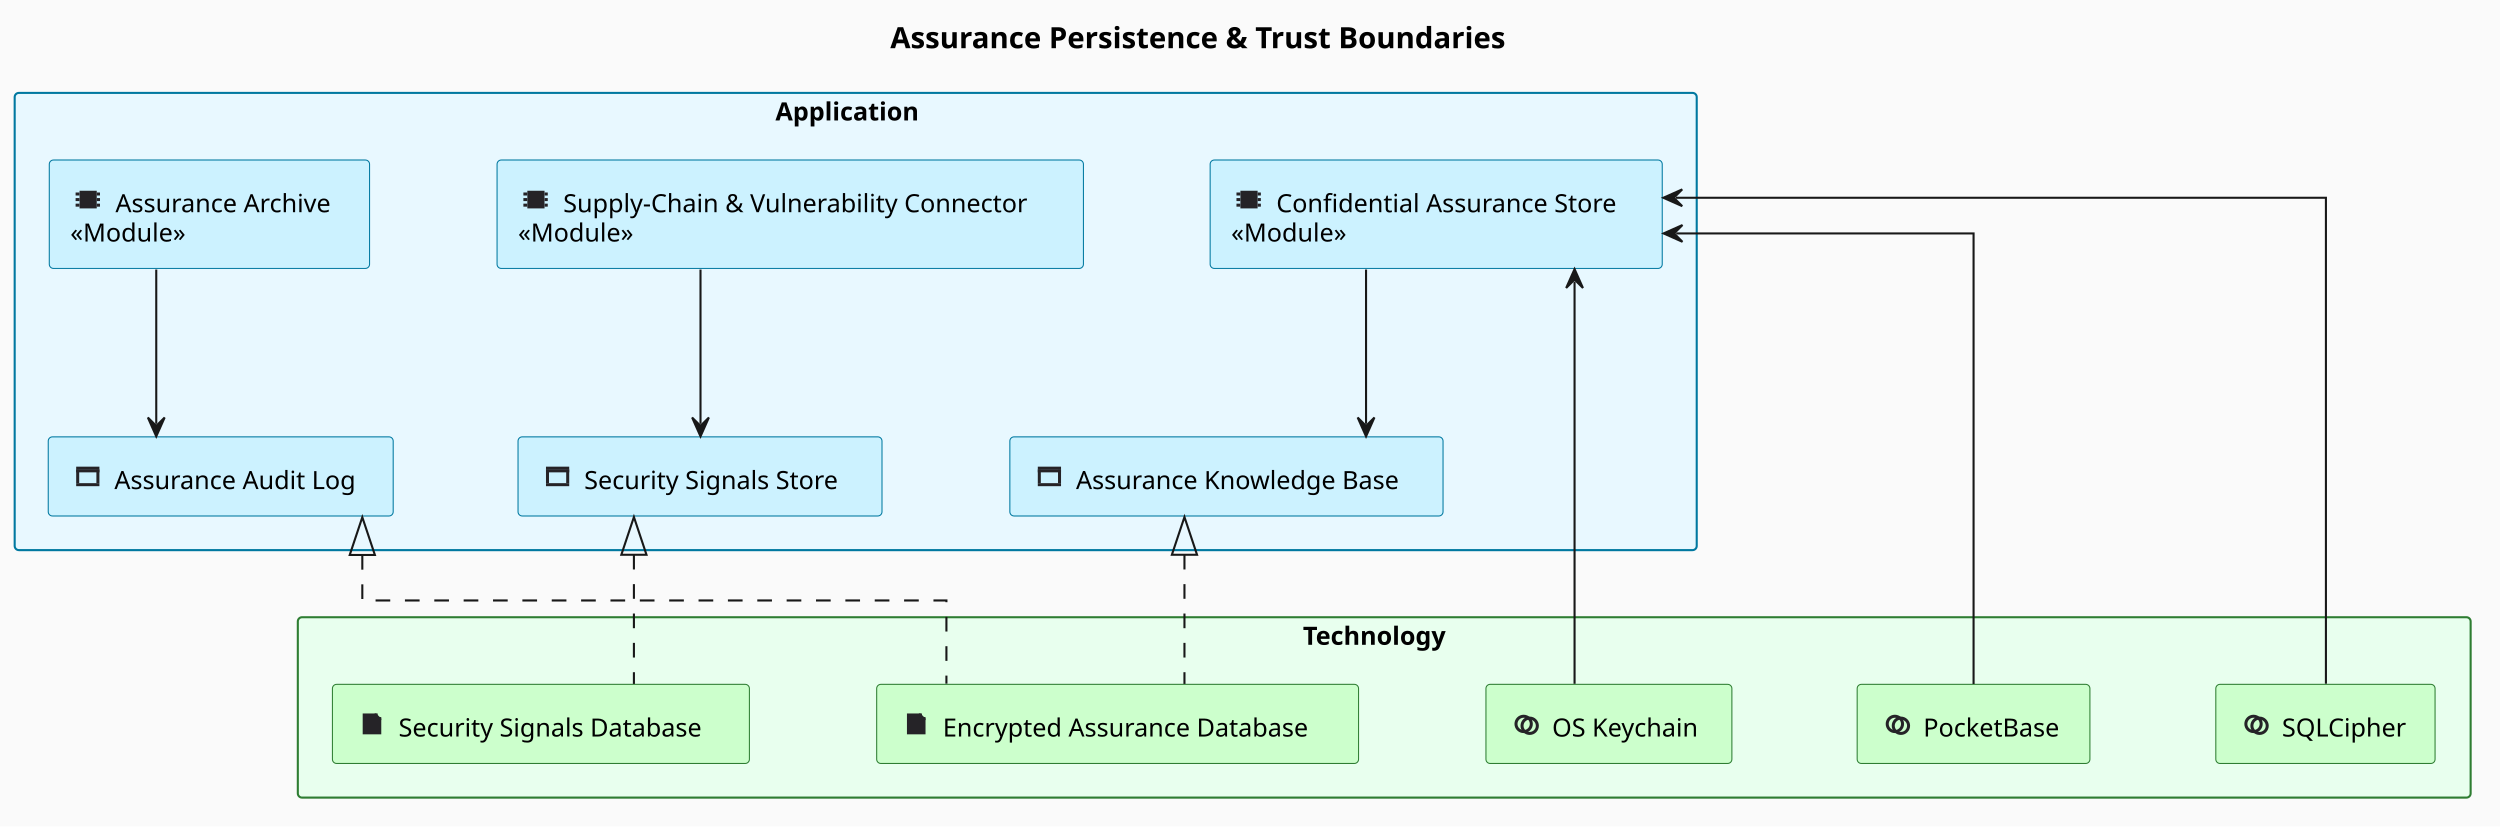
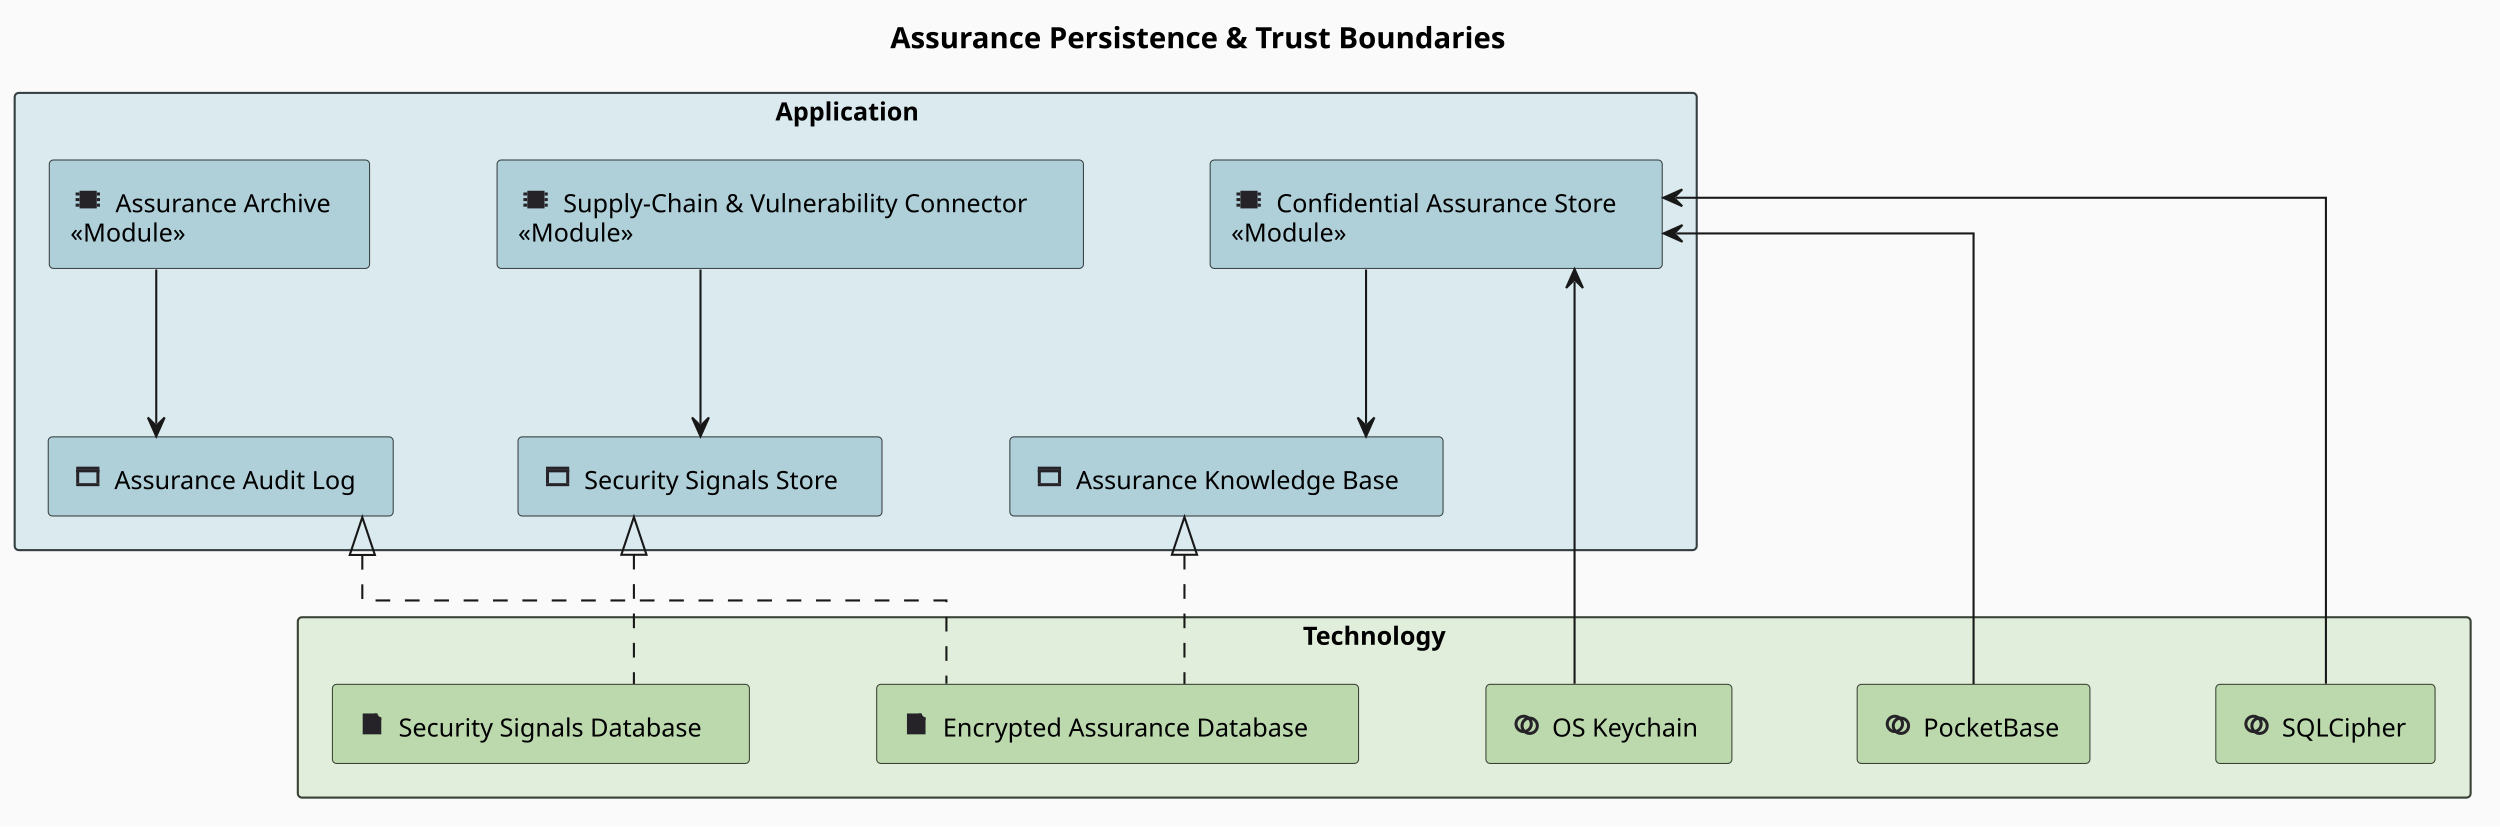
<svg xmlns="http://www.w3.org/2000/svg" contentStyleType="text/css" data-diagram-type="DESCRIPTION" height="394px" preserveAspectRatio="none" style="width:1192px;height:394px;background:#FAFAFA;" version="1.1" viewBox="0 0 1192 394" width="1192px" zoomAndPan="magnify">
  <defs />
  <g>
    <rect fill="#FAFAFA" height="394" style="stroke:none;stroke-width:1;" width="1192" x="0" y="0" />
-     <g class="title" data-source-line="142">
+     <g class="title" data-source-line="52">
      <text fill="#000000" font-family="sans-serif" font-size="14" font-weight="700" lengthAdjust="spacing" textLength="336.027" x="424.486" y="22.995">Assurance Persistence &amp; Trust Boundaries</text>
    </g>
-     <g class="cluster" data-qualified-name="Application" data-source-line="144" id="ent0002">
-       <rect fill="#E8F8FF" height="218" rx="2" ry="2" style="stroke:#0078A0;stroke-width:1;" width="802" x="7" y="44.297" />
+     <g class="cluster" data-qualified-name="Application" data-source-line="54" id="ent0002">
+       <rect fill="#DBEAEE" height="218" rx="2" ry="2" style="stroke:#353E41;stroke-width:1;" width="802" x="7" y="44.297" />
      <text fill="#000000" font-family="sans-serif" font-size="12" font-weight="700" lengthAdjust="spacing" textLength="76.541" x="369.729" y="57.435">Application</text>
    </g>
-     <g class="cluster" data-qualified-name="Technology" data-source-line="153" id="ent0009">
-       <rect fill="#E8FFEE" height="86" rx="2" ry="2" style="stroke:#2E7D32;stroke-width:1;" width="1036" x="142" y="294.297" />
+     <g class="cluster" data-qualified-name="Technology" data-source-line="63" id="ent0009">
+       <rect fill="#E1EEDB" height="86" rx="2" ry="2" style="stroke:#384134;stroke-width:1;" width="1036" x="142" y="294.297" />
      <text fill="#000000" font-family="sans-serif" font-size="12" font-weight="700" lengthAdjust="spacing" textLength="77.537" x="621.231" y="307.435">Technology</text>
    </g>
-     <g class="entity" data-qualified-name="Application.APP_E0fzqZ" data-source-line="145" id="ent0003">
-       <rect fill="#CCF2FF" height="51.692" rx="2" ry="2" style="stroke:#0078A0;stroke-width:0.5;" width="215.555" x="577" y="76.297" />
+     <g class="entity" data-qualified-name="Application.APP_E0fzqZ" data-source-line="55" id="ent0003">
+       <rect fill="#B0D0D9" height="51.692" rx="2" ry="2" style="stroke:#353E41;stroke-width:0.5;" width="215.555" x="577" y="76.297" />
      <path d="M591.431,90.949 L599.628,90.949 L599.628,99.368 L591.431,99.368" fill="#252327" style="stroke:none;stroke-width:0.5;" />
      <path d="M589.548,91.78 L591.431,91.78 L591.431,93.22 L589.548,93.22" fill="#252327" />
      <path d="M589.548,94.438 L591.431,94.438 L591.431,95.878 L589.548,95.878" fill="#252327" />
      <path d="M589.548,97.097 L591.431,97.097 L591.431,98.537 L589.548,98.537" fill="#252327" />
      <path d="M599.628,91.78 L601.178,91.78 L601.178,93.22 L599.628,93.22" fill="#252327" />
      <path d="M599.628,94.438 L601.178,94.438 L601.178,95.878 L599.628,95.878" fill="#252327" />
      <path d="M599.628,97.097 L601.178,97.097 L601.178,98.537 L599.628,98.537" fill="#252327" />
      <text fill="#000000" font-family="sans-serif" font-size="12" lengthAdjust="spacing" textLength="174.018" x="608.538" y="101.19">Confidential Assurance Store</text>
      <text fill="#000000" font-family="sans-serif" font-size="12" lengthAdjust="spacing" textLength="58.318" x="587" y="115.159">«Module»</text>
    </g>
-     <g class="entity" data-qualified-name="Application.APP_GnsLC8" data-source-line="146" id="ent0004">
-       <rect fill="#CCF2FF" height="51.692" rx="2" ry="2" style="stroke:#0078A0;stroke-width:0.5;" width="152.708" x="23.5" y="76.297" />
+     <g class="entity" data-qualified-name="Application.APP_GnsLC8" data-source-line="56" id="ent0004">
+       <rect fill="#B0D0D9" height="51.692" rx="2" ry="2" style="stroke:#353E41;stroke-width:0.5;" width="152.708" x="23.5" y="76.297" />
      <path d="M37.931,90.949 L46.128,90.949 L46.128,99.368 L37.931,99.368" fill="#252327" style="stroke:none;stroke-width:0.5;" />
      <path d="M36.048,91.78 L37.931,91.78 L37.931,93.22 L36.048,93.22" fill="#252327" />
      <path d="M36.048,94.438 L37.931,94.438 L37.931,95.878 L36.048,95.878" fill="#252327" />
      <path d="M36.048,97.097 L37.931,97.097 L37.931,98.537 L36.048,98.537" fill="#252327" />
      <path d="M46.128,91.78 L47.678,91.78 L47.678,93.22 L46.128,93.22" fill="#252327" />
      <path d="M46.128,94.438 L47.678,94.438 L47.678,95.878 L46.128,95.878" fill="#252327" />
      <path d="M46.128,97.097 L47.678,97.097 L47.678,98.537 L46.128,98.537" fill="#252327" />
      <text fill="#000000" font-family="sans-serif" font-size="12" lengthAdjust="spacing" textLength="111.17" x="55.038" y="101.19">Assurance Archive</text>
      <text fill="#000000" font-family="sans-serif" font-size="12" lengthAdjust="spacing" textLength="58.318" x="33.5" y="115.159">«Module»</text>
    </g>
-     <g class="entity" data-qualified-name="Application.APP_e2zPs6" data-source-line="147" id="ent0005">
-       <rect fill="#CCF2FF" height="51.692" rx="2" ry="2" style="stroke:#0078A0;stroke-width:0.5;" width="279.58" x="237" y="76.297" />
+     <g class="entity" data-qualified-name="Application.APP_e2zPs6" data-source-line="57" id="ent0005">
+       <rect fill="#B0D0D9" height="51.692" rx="2" ry="2" style="stroke:#353E41;stroke-width:0.5;" width="279.58" x="237" y="76.297" />
      <path d="M251.431,90.949 L259.628,90.949 L259.628,99.368 L251.431,99.368" fill="#252327" style="stroke:none;stroke-width:0.5;" />
      <path d="M249.548,91.78 L251.431,91.78 L251.431,93.22 L249.548,93.22" fill="#252327" />
      <path d="M249.548,94.438 L251.431,94.438 L251.431,95.878 L249.548,95.878" fill="#252327" />
      <path d="M249.548,97.097 L251.431,97.097 L251.431,98.537 L249.548,98.537" fill="#252327" />
      <path d="M259.628,91.78 L261.178,91.78 L261.178,93.22 L259.628,93.22" fill="#252327" />
      <path d="M259.628,94.438 L261.178,94.438 L261.178,95.878 L259.628,95.878" fill="#252327" />
      <path d="M259.628,97.097 L261.178,97.097 L261.178,98.537 L259.628,98.537" fill="#252327" />
      <text fill="#000000" font-family="sans-serif" font-size="12" lengthAdjust="spacing" textLength="238.043" x="268.538" y="101.19">Supply-Chain &amp; Vulnerability Connector</text>
      <text fill="#000000" font-family="sans-serif" font-size="12" lengthAdjust="spacing" textLength="58.318" x="247" y="115.159">«Module»</text>
    </g>
-     <g class="entity" data-qualified-name="Application.DOB_ApaPcg" data-source-line="148" id="ent0006">
-       <rect fill="#CCF2FF" height="37.723" rx="2" ry="2" style="stroke:#0078A0;stroke-width:0.5;" width="206.543" x="481.5" y="208.297" />
+     <g class="entity" data-qualified-name="Application.DOB_ApaPcg" data-source-line="58" id="ent0006">
+       <rect fill="#B0D0D9" height="37.723" rx="2" ry="2" style="stroke:#353E41;stroke-width:0.5;" width="206.543" x="481.5" y="208.297" />
      <path d="M494.823,222.506 L505.9,222.506 L505.9,223.946 L494.823,223.946" fill="#252327" />
      <path d="M494.823,230.371 L505.9,230.371 L505.9,231.811 L494.823,231.811" fill="#252327" />
      <path d="M494.823,223.946 L494.823,230.371 L496.263,230.371 L496.263,223.946" fill="#252327" />
      <path d="M504.46,223.946 L504.46,230.371 L505.9,230.371 L505.9,223.946" fill="#252327" />
      <path d="M494.823,223.78 L505.9,223.78 L505.9,225.22 L494.823,225.22" fill="#252327" />
      <text fill="#000000" font-family="sans-serif" font-size="12" lengthAdjust="spacing" textLength="165.006" x="513.038" y="233.19">Assurance Knowledge Base</text>
    </g>
-     <g class="entity" data-qualified-name="Application.DOB_H_xFye" data-source-line="149" id="ent0007">
-       <rect fill="#CCF2FF" height="37.723" rx="2" ry="2" style="stroke:#0078A0;stroke-width:0.5;" width="164.473" x="23" y="208.297" />
+     <g class="entity" data-qualified-name="Application.DOB_H_xFye" data-source-line="59" id="ent0007">
+       <rect fill="#B0D0D9" height="37.723" rx="2" ry="2" style="stroke:#353E41;stroke-width:0.5;" width="164.473" x="23" y="208.297" />
      <path d="M36.323,222.506 L47.4,222.506 L47.4,223.946 L36.323,223.946" fill="#252327" />
      <path d="M36.323,230.371 L47.4,230.371 L47.4,231.811 L36.323,231.811" fill="#252327" />
      <path d="M36.323,223.946 L36.323,230.371 L37.763,230.371 L37.763,223.946" fill="#252327" />
      <path d="M45.96,223.946 L45.96,230.371 L47.4,230.371 L47.4,223.946" fill="#252327" />
      <path d="M36.323,223.78 L47.4,223.78 L47.4,225.22 L36.323,225.22" fill="#252327" />
      <text fill="#000000" font-family="sans-serif" font-size="12" lengthAdjust="spacing" textLength="122.936" x="54.538" y="233.19">Assurance Audit Log</text>
    </g>
-     <g class="entity" data-qualified-name="Application.DOB_p04R7k" data-source-line="150" id="ent0008">
-       <rect fill="#CCF2FF" height="37.723" rx="2" ry="2" style="stroke:#0078A0;stroke-width:0.5;" width="173.537" x="247" y="208.297" />
+     <g class="entity" data-qualified-name="Application.DOB_p04R7k" data-source-line="60" id="ent0008">
+       <rect fill="#B0D0D9" height="37.723" rx="2" ry="2" style="stroke:#353E41;stroke-width:0.5;" width="173.537" x="247" y="208.297" />
      <path d="M260.323,222.506 L271.4,222.506 L271.4,223.946 L260.323,223.946" fill="#252327" />
      <path d="M260.323,230.371 L271.4,230.371 L271.4,231.811 L260.323,231.811" fill="#252327" />
      <path d="M260.323,223.946 L260.323,230.371 L261.763,230.371 L261.763,223.946" fill="#252327" />
      <path d="M269.96,223.946 L269.96,230.371 L271.4,230.371 L271.4,223.946" fill="#252327" />
      <path d="M260.323,223.78 L271.4,223.78 L271.4,225.22 L260.323,225.22" fill="#252327" />
      <text fill="#000000" font-family="sans-serif" font-size="12" lengthAdjust="spacing" textLength="132" x="278.538" y="233.19">Security Signals Store</text>
    </g>
-     <g class="entity" data-qualified-name="Technology.ART_X7EfZb" data-source-line="154" id="ent0010">
-       <rect fill="#CCFFCC" height="37.723" rx="2" ry="2" style="stroke:#2E7D32;stroke-width:0.5;" width="198.815" x="158.5" y="326.297" />
+     <g class="entity" data-qualified-name="Technology.ART_X7EfZb" data-source-line="64" id="ent0010">
+       <rect fill="#BCD9AE" height="37.723" rx="2" ry="2" style="stroke:#384134;stroke-width:0.5;" width="198.815" x="158.5" y="326.297" />
      <path d="M172.931,340.174 L179.355,340.174 L181.792,342.611 L181.792,350.143 L172.931,350.143" fill="#252327" style="stroke:none;stroke-width:0.5;" />
      <path d="M178.635,340.174 L178.635,342.611 L180.075,342.611 L180.075,340.174" fill="#252327" />
      <path d="M179.355,341.891 L181.792,341.891 L181.792,343.331 L179.355,343.331" fill="#252327" />
      <text fill="#000000" font-family="sans-serif" font-size="12" lengthAdjust="spacing" textLength="157.277" x="190.037" y="351.19">Security Signals Database</text>
    </g>
-     <g class="entity" data-qualified-name="Technology.ART_tkNvK_" data-source-line="155" id="ent0011">
-       <rect fill="#CCFFCC" height="37.723" rx="2" ry="2" style="stroke:#2E7D32;stroke-width:0.5;" width="229.758" x="418" y="326.297" />
+     <g class="entity" data-qualified-name="Technology.ART_tkNvK_" data-source-line="65" id="ent0011">
+       <rect fill="#BCD9AE" height="37.723" rx="2" ry="2" style="stroke:#384134;stroke-width:0.5;" width="229.758" x="418" y="326.297" />
      <path d="M432.431,340.174 L438.855,340.174 L441.292,342.611 L441.292,350.143 L432.431,350.143" fill="#252327" style="stroke:none;stroke-width:0.5;" />
      <path d="M438.135,340.174 L438.135,342.611 L439.575,342.611 L439.575,340.174" fill="#252327" />
      <path d="M438.855,341.891 L441.292,341.891 L441.292,343.331 L438.855,343.331" fill="#252327" />
      <text fill="#000000" font-family="sans-serif" font-size="12" lengthAdjust="spacing" textLength="188.221" x="449.538" y="351.19">Encrypted Assurance Database</text>
    </g>
-     <g class="entity" data-qualified-name="Technology.SSW_OCX11y" data-source-line="156" id="ent0012">
-       <rect fill="#CCFFCC" height="37.723" rx="2" ry="2" style="stroke:#2E7D32;stroke-width:0.5;" width="117.264" x="708.5" y="326.297" />
+     <g class="entity" data-qualified-name="Technology.SSW_OCX11y" data-source-line="66" id="ent0012">
+       <rect fill="#BCD9AE" height="37.723" rx="2" ry="2" style="stroke:#384134;stroke-width:0.5;" width="117.264" x="708.5" y="326.297" />
      <ellipse cx="726.475" cy="345.158" fill="none" rx="3.655" ry="3.655" style="stroke:#252327;stroke-width:1.44;" />
      <ellipse cx="729.355" cy="346.045" fill="none" rx="3.655" ry="3.655" style="stroke:#252327;stroke-width:1.44;" />
      <text fill="#000000" font-family="sans-serif" font-size="12" lengthAdjust="spacing" textLength="75.727" x="740.038" y="351.19">OS Keychain</text>
    </g>
-     <g class="entity" data-qualified-name="Technology.SSW_kIOyT2" data-source-line="157" id="ent0013">
-       <rect fill="#CCFFCC" height="37.723" rx="2" ry="2" style="stroke:#2E7D32;stroke-width:0.5;" width="110.971" x="885.5" y="326.297" />
+     <g class="entity" data-qualified-name="Technology.SSW_kIOyT2" data-source-line="67" id="ent0013">
+       <rect fill="#BCD9AE" height="37.723" rx="2" ry="2" style="stroke:#384134;stroke-width:0.5;" width="110.971" x="885.5" y="326.297" />
      <ellipse cx="903.475" cy="345.158" fill="none" rx="3.655" ry="3.655" style="stroke:#252327;stroke-width:1.44;" />
      <ellipse cx="906.355" cy="346.045" fill="none" rx="3.655" ry="3.655" style="stroke:#252327;stroke-width:1.44;" />
      <text fill="#000000" font-family="sans-serif" font-size="12" lengthAdjust="spacing" textLength="69.434" x="917.038" y="351.19">PocketBase</text>
    </g>
-     <g class="entity" data-qualified-name="Technology.SSW_nhzGvk" data-source-line="158" id="ent0014">
-       <rect fill="#CCFFCC" height="37.723" rx="2" ry="2" style="stroke:#2E7D32;stroke-width:0.5;" width="104.537" x="1056.5" y="326.297" />
+     <g class="entity" data-qualified-name="Technology.SSW_nhzGvk" data-source-line="68" id="ent0014">
+       <rect fill="#BCD9AE" height="37.723" rx="2" ry="2" style="stroke:#384134;stroke-width:0.5;" width="104.537" x="1056.5" y="326.297" />
      <ellipse cx="1074.475" cy="345.158" fill="none" rx="3.655" ry="3.655" style="stroke:#252327;stroke-width:1.44;" />
      <ellipse cx="1077.355" cy="346.045" fill="none" rx="3.655" ry="3.655" style="stroke:#252327;stroke-width:1.44;" />
      <text fill="#000000" font-family="sans-serif" font-size="12" lengthAdjust="spacing" textLength="63" x="1088.037" y="351.19">SQLCipher</text>
    </g>
-     <g class="link" data-entity-1="ent0003" data-entity-2="ent0012" data-link-type="dependency" data-source-line="174" id="lnk25">
+     <g class="link" data-entity-1="ent0003" data-entity-2="ent0012" data-link-type="dependency" data-source-line="84" id="lnk25">
      <path d="M750.75,134.307 C750.75,183.397 750.75,282.697 750.75,326.047" fill="none" id="APP_E0fzqZ-backto-SSW_OCX11y" style="stroke:#181818;stroke-width:1;" />
      <polygon fill="#181818" points="750.75,128.307,746.75,137.307,750.75,133.307,754.75,137.307,750.75,128.307" style="stroke:#181818;stroke-width:1;" />
    </g>
-     <g class="link" data-entity-1="ent0003" data-entity-2="ent0013" data-link-type="dependency" data-source-line="175" id="lnk27">
+     <g class="link" data-entity-1="ent0003" data-entity-2="ent0013" data-link-type="dependency" data-source-line="85" id="lnk27">
      <path d="M799.2,111.297 C869.06,111.297 941,111.297 941,111.297 C941,111.297 941,270.257 941,326.147" fill="none" id="APP_E0fzqZ-backto-SSW_kIOyT2" style="stroke:#181818;stroke-width:1;" />
      <polygon fill="#181818" points="793.2,111.297,802.2,115.297,798.2,111.297,802.2,107.297,793.2,111.297" style="stroke:#181818;stroke-width:1;" />
    </g>
-     <g class="link" data-entity-1="ent0003" data-entity-2="ent0014" data-link-type="dependency" data-source-line="176" id="lnk29">
+     <g class="link" data-entity-1="ent0003" data-entity-2="ent0014" data-link-type="dependency" data-source-line="86" id="lnk29">
      <path d="M799.09,94.297 C924.71,94.297 1109,94.297 1109,94.297 C1109,94.297 1109,267.247 1109,326.017" fill="none" id="APP_E0fzqZ-backto-SSW_nhzGvk" style="stroke:#181818;stroke-width:1;" />
      <polygon fill="#181818" points="793.09,94.297,802.09,98.297,798.09,94.297,802.09,90.297,793.09,94.297" style="stroke:#181818;stroke-width:1;" />
    </g>
-     <g class="link" data-entity-1="ent0003" data-entity-2="ent0006" data-link-type="dependency" data-source-line="177" id="lnk30">
+     <g class="link" data-entity-1="ent0003" data-entity-2="ent0006" data-link-type="dependency" data-source-line="87" id="lnk30">
      <path d="M651.33,128.497 C651.33,152.267 651.33,180.757 651.33,202.067" fill="none" id="APP_E0fzqZ-to-DOB_ApaPcg" style="stroke:#181818;stroke-width:1;" />
      <polygon fill="#181818" points="651.33,208.067,655.33,199.067,651.33,203.067,647.33,199.067,651.33,208.067" style="stroke:#181818;stroke-width:1;" />
    </g>
-     <g class="link" data-entity-1="ent0004" data-entity-2="ent0007" data-link-type="dependency" data-source-line="178" id="lnk31">
+     <g class="link" data-entity-1="ent0004" data-entity-2="ent0007" data-link-type="dependency" data-source-line="88" id="lnk31">
      <path d="M74.5,128.497 C74.5,152.267 74.5,180.757 74.5,202.067" fill="none" id="APP_GnsLC8-to-DOB_H_xFye" style="stroke:#181818;stroke-width:1;" />
      <polygon fill="#181818" points="74.5,208.067,78.5,199.067,74.5,203.067,70.5,199.067,74.5,208.067" style="stroke:#181818;stroke-width:1;" />
    </g>
-     <g class="link" data-entity-1="ent0005" data-entity-2="ent0008" data-link-type="dependency" data-source-line="179" id="lnk32">
+     <g class="link" data-entity-1="ent0005" data-entity-2="ent0008" data-link-type="dependency" data-source-line="89" id="lnk32">
      <path d="M334,128.497 C334,152.267 334,180.757 334,202.067" fill="none" id="APP_e2zPs6-to-DOB_p04R7k" style="stroke:#181818;stroke-width:1;" />
      <polygon fill="#181818" points="334,208.067,338,199.067,334,203.067,330,199.067,334,208.067" style="stroke:#181818;stroke-width:1;" />
    </g>
-     <g class="link" data-entity-1="ent0008" data-entity-2="ent0010" data-link-type="extension" data-source-line="180" id="lnk34">
+     <g class="link" data-entity-1="ent0008" data-entity-2="ent0010" data-link-type="extension" data-source-line="90" id="lnk34">
      <path d="M302.25,264.517 C302.25,286.457 302.25,304.147 302.25,326.087" fill="none" id="DOB_p04R7k-backto-ART_X7EfZb" style="stroke:#181818;stroke-width:1;stroke-dasharray:7,7;" />
      <polygon fill="none" points="302.25,246.517,296.25,264.517,308.25,264.517,302.25,246.517" style="stroke:#181818;stroke-width:1;" />
    </g>
-     <g class="link" data-entity-1="ent0006" data-entity-2="ent0011" data-link-type="extension" data-source-line="181" id="lnk36">
+     <g class="link" data-entity-1="ent0006" data-entity-2="ent0011" data-link-type="extension" data-source-line="91" id="lnk36">
      <path d="M564.75,264.517 C564.75,286.457 564.75,304.147 564.75,326.087" fill="none" id="DOB_ApaPcg-backto-ART_tkNvK_" style="stroke:#181818;stroke-width:1;stroke-dasharray:7,7;" />
      <polygon fill="none" points="564.75,246.517,558.75,264.517,570.75,264.517,564.75,246.517" style="stroke:#181818;stroke-width:1;" />
    </g>
-     <g class="link" data-entity-1="ent0007" data-entity-2="ent0011" data-link-type="extension" data-source-line="182" id="lnk38">
+     <g class="link" data-entity-1="ent0007" data-entity-2="ent0011" data-link-type="extension" data-source-line="92" id="lnk38">
      <path d="M172.75,264.617 C172.75,281.827 172.75,286.297 172.75,286.297 C172.75,286.297 451.25,286.297 451.25,286.297 C451.25,286.297 451.25,308.767 451.25,325.977" fill="none" id="DOB_H_xFye-backto-ART_tkNvK_" style="stroke:#181818;stroke-width:1;stroke-dasharray:7,7;" />
      <polygon fill="none" points="172.75,246.617,166.75,264.617,178.75,264.617,172.75,246.617" style="stroke:#181818;stroke-width:1;" />
    </g>
  </g>
</svg>
